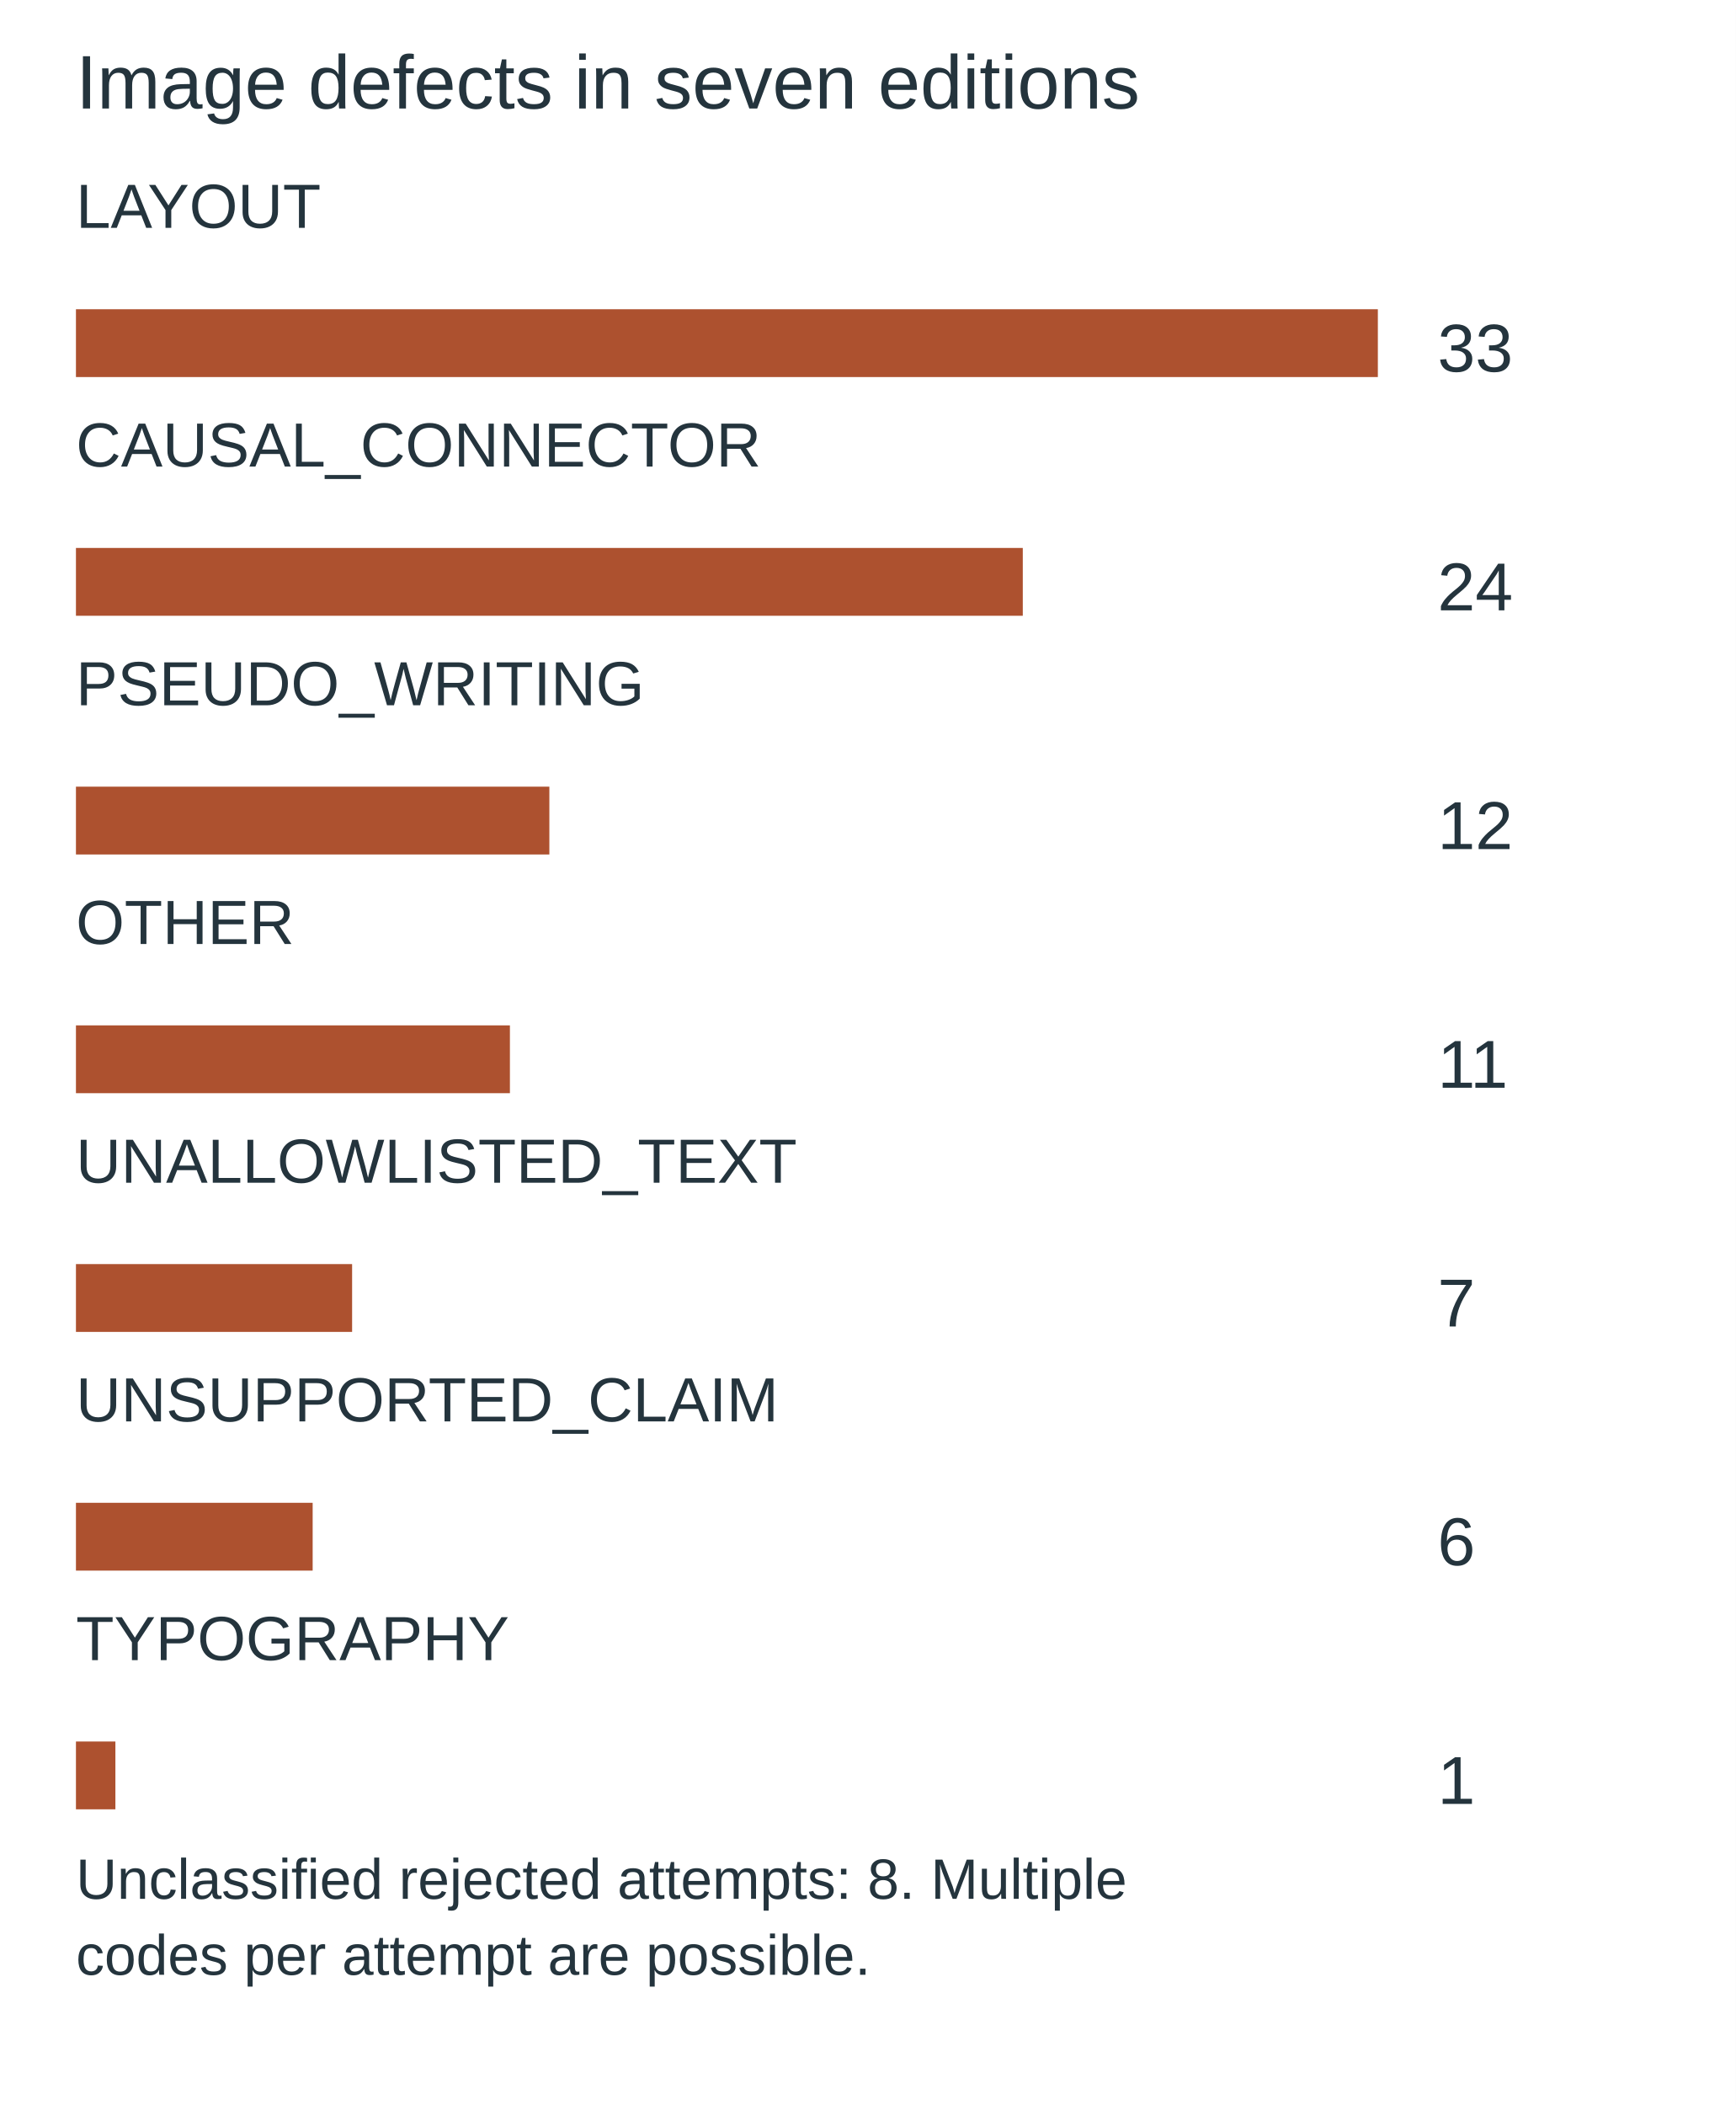
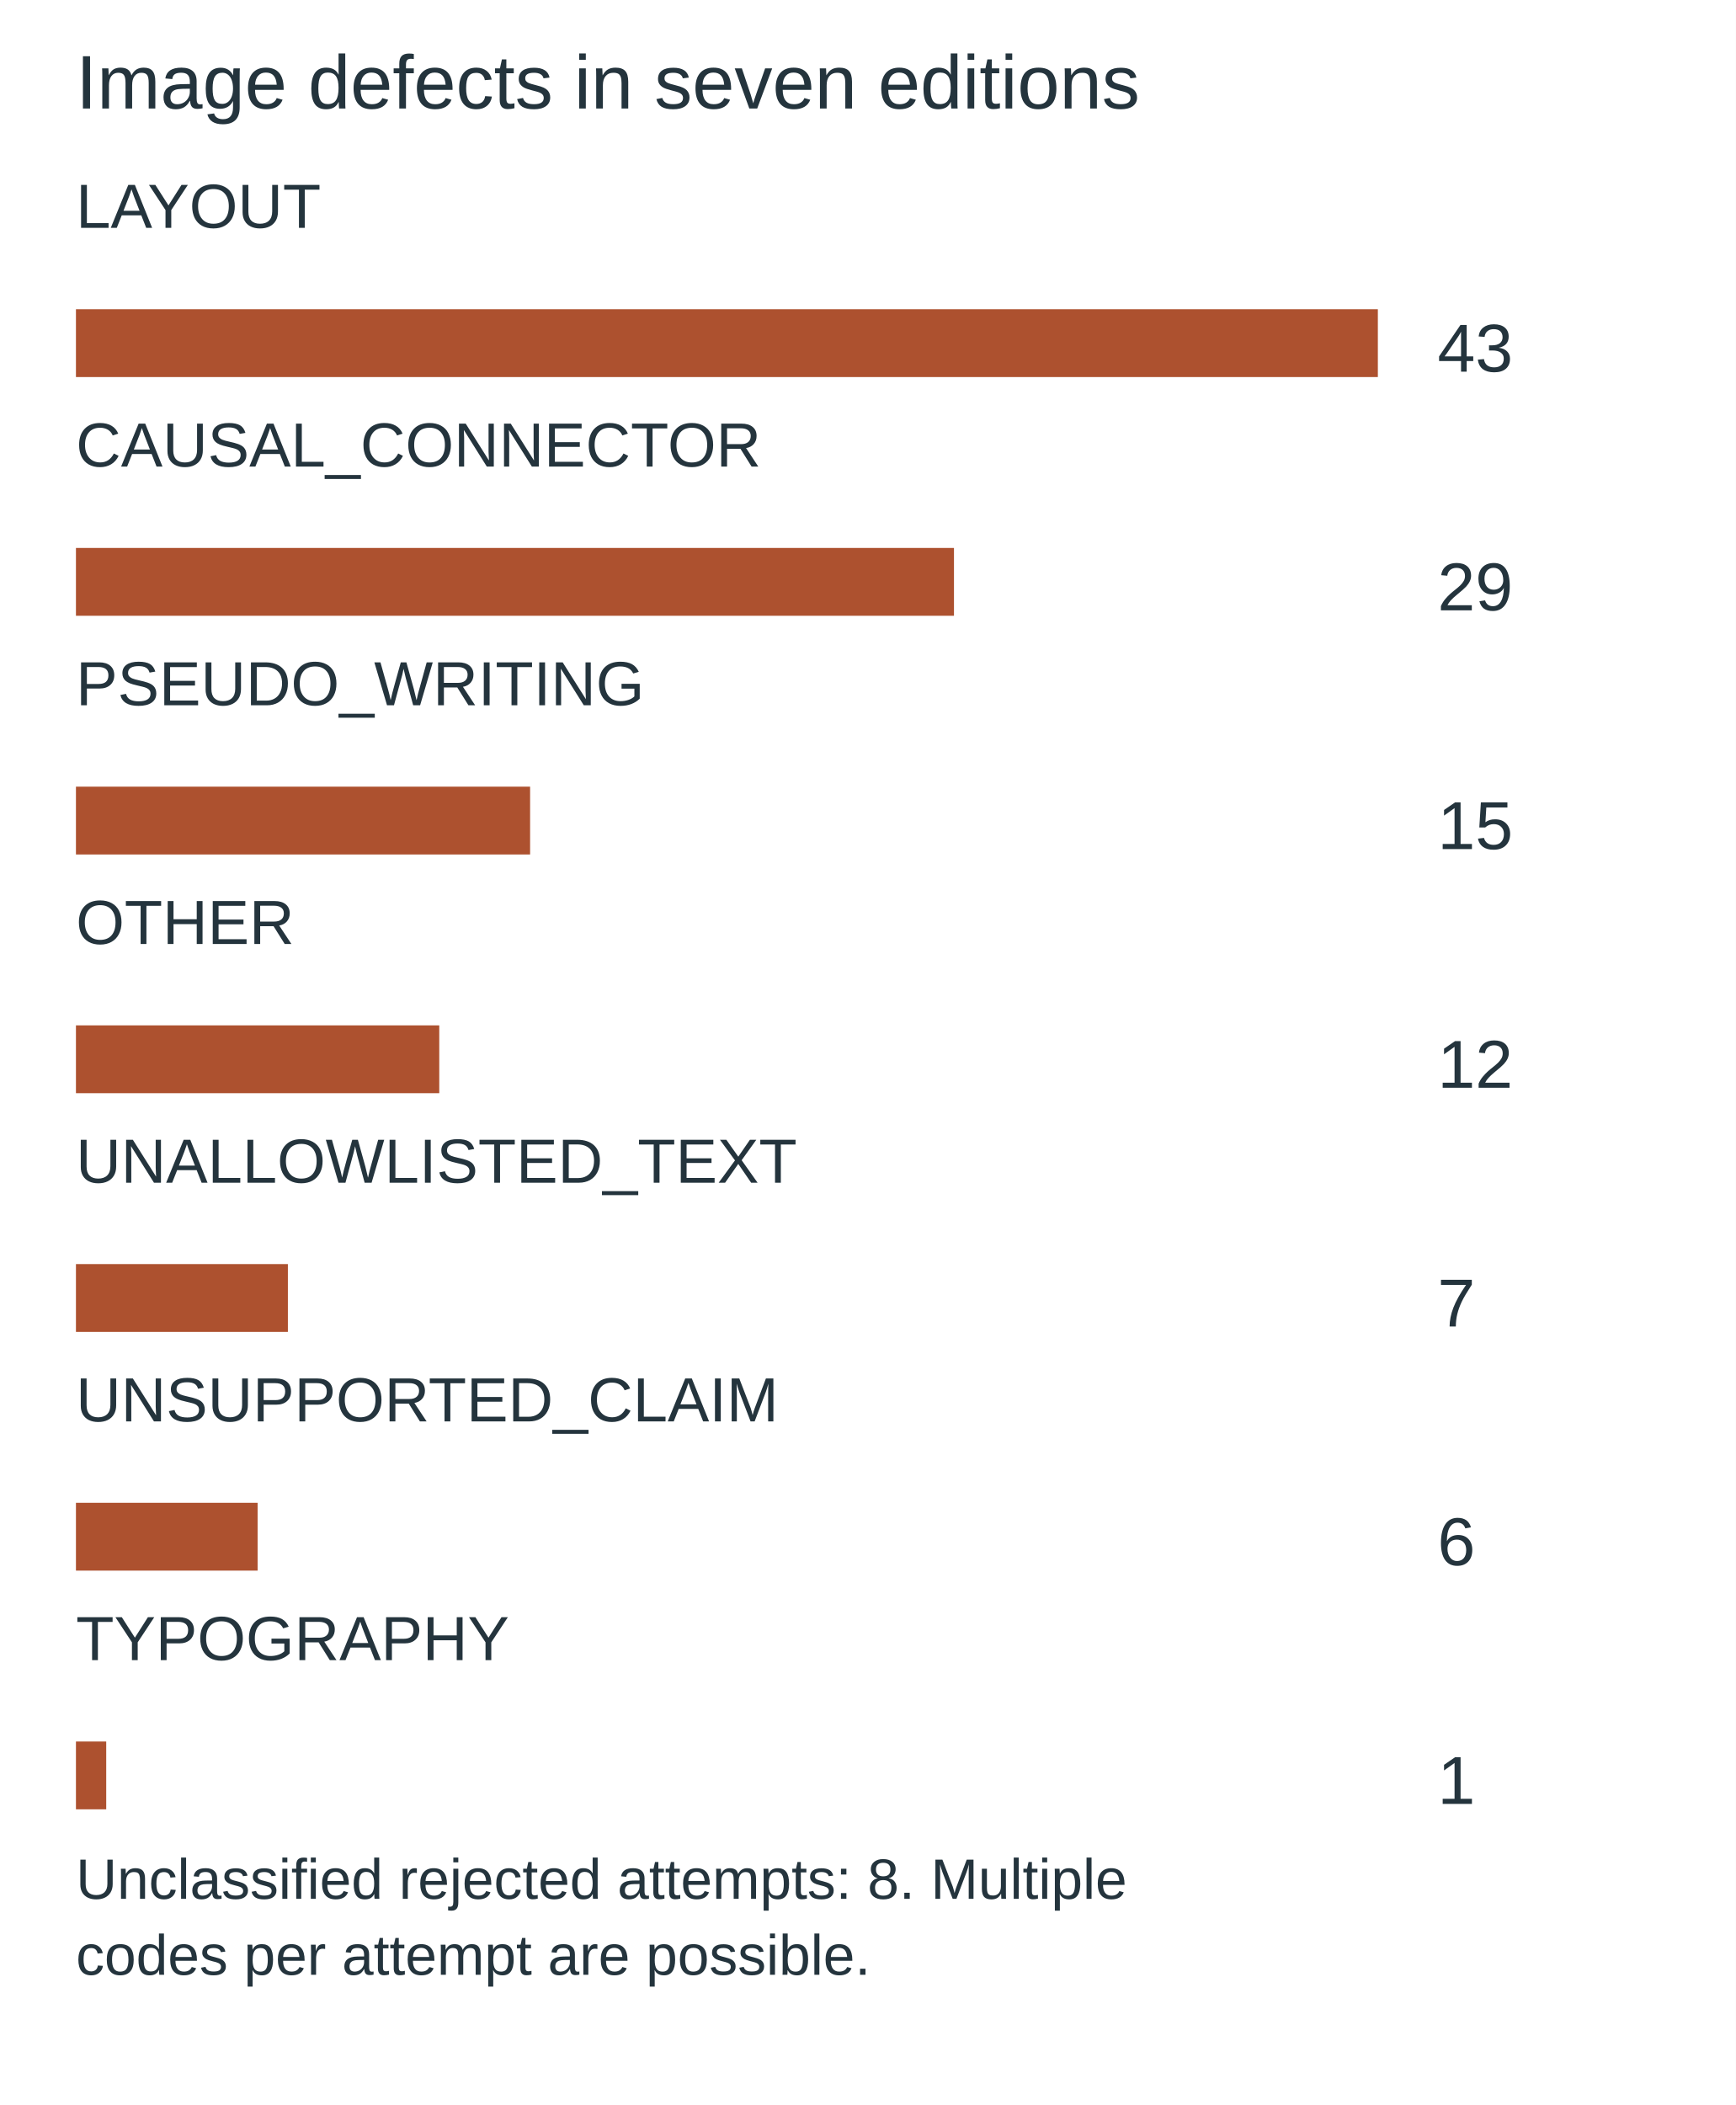
<svg xmlns="http://www.w3.org/2000/svg" width="640" height="776" viewBox="0 0 640 776" role="img" aria-label="Image defects in seven editions">
  <rect width="640" height="776" fill="white" />
  <g font-family="Arial,sans-serif" fill="#24343d">
    <text x="28" y="40" font-size="28">Image defects in seven editions</text>
    <text x="28" y="84" font-size="23">LAYOUT</text>
    <rect x="28" y="114" width="480" height="25" fill="#ad512f" />
-     <text x="530" y="137" font-size="25">33</text>
+     <text x="530" y="137" font-size="25">43</text>
    <text x="28" y="172" font-size="23">CAUSAL_CONNECTOR</text>
-     <rect x="28" y="202" width="349.091" height="25" fill="#ad512f" />
-     <text x="530" y="225" font-size="25">24</text>
+     <rect x="28" y="202" width="323.721" height="25" fill="#ad512f" />
+     <text x="530" y="225" font-size="25">29</text>
    <text x="28" y="260" font-size="23">PSEUDO_WRITING</text>
-     <rect x="28" y="290" width="174.545" height="25" fill="#ad512f" />
-     <text x="530" y="313" font-size="25">12</text>
+     <rect x="28" y="290" width="167.442" height="25" fill="#ad512f" />
+     <text x="530" y="313" font-size="25">15</text>
    <text x="28" y="348" font-size="23">OTHER</text>
-     <rect x="28" y="378" width="160" height="25" fill="#ad512f" />
-     <text x="530" y="401" font-size="25">11</text>
+     <rect x="28" y="378" width="133.953" height="25" fill="#ad512f" />
+     <text x="530" y="401" font-size="25">12</text>
    <text x="28" y="436" font-size="23">UNALLOWLISTED_TEXT</text>
-     <rect x="28" y="466" width="101.818" height="25" fill="#ad512f" />
+     <rect x="28" y="466" width="78.14" height="25" fill="#ad512f" />
    <text x="530" y="489" font-size="25">7</text>
    <text x="28" y="524" font-size="23">UNSUPPORTED_CLAIM</text>
-     <rect x="28" y="554" width="87.273" height="25" fill="#ad512f" />
+     <rect x="28" y="554" width="66.977" height="25" fill="#ad512f" />
    <text x="530" y="577" font-size="25">6</text>
    <text x="28" y="612" font-size="23">TYPOGRAPHY</text>
-     <rect x="28" y="642" width="14.545" height="25" fill="#ad512f" />
+     <rect x="28" y="642" width="11.163" height="25" fill="#ad512f" />
    <text x="530" y="665" font-size="25">1</text>
    <text x="28" y="700" font-size="21">Unclassified rejected attempts: 8. Multiple</text>
    <text x="28" y="728" font-size="21">codes per attempt are possible.</text>
  </g>
</svg>
